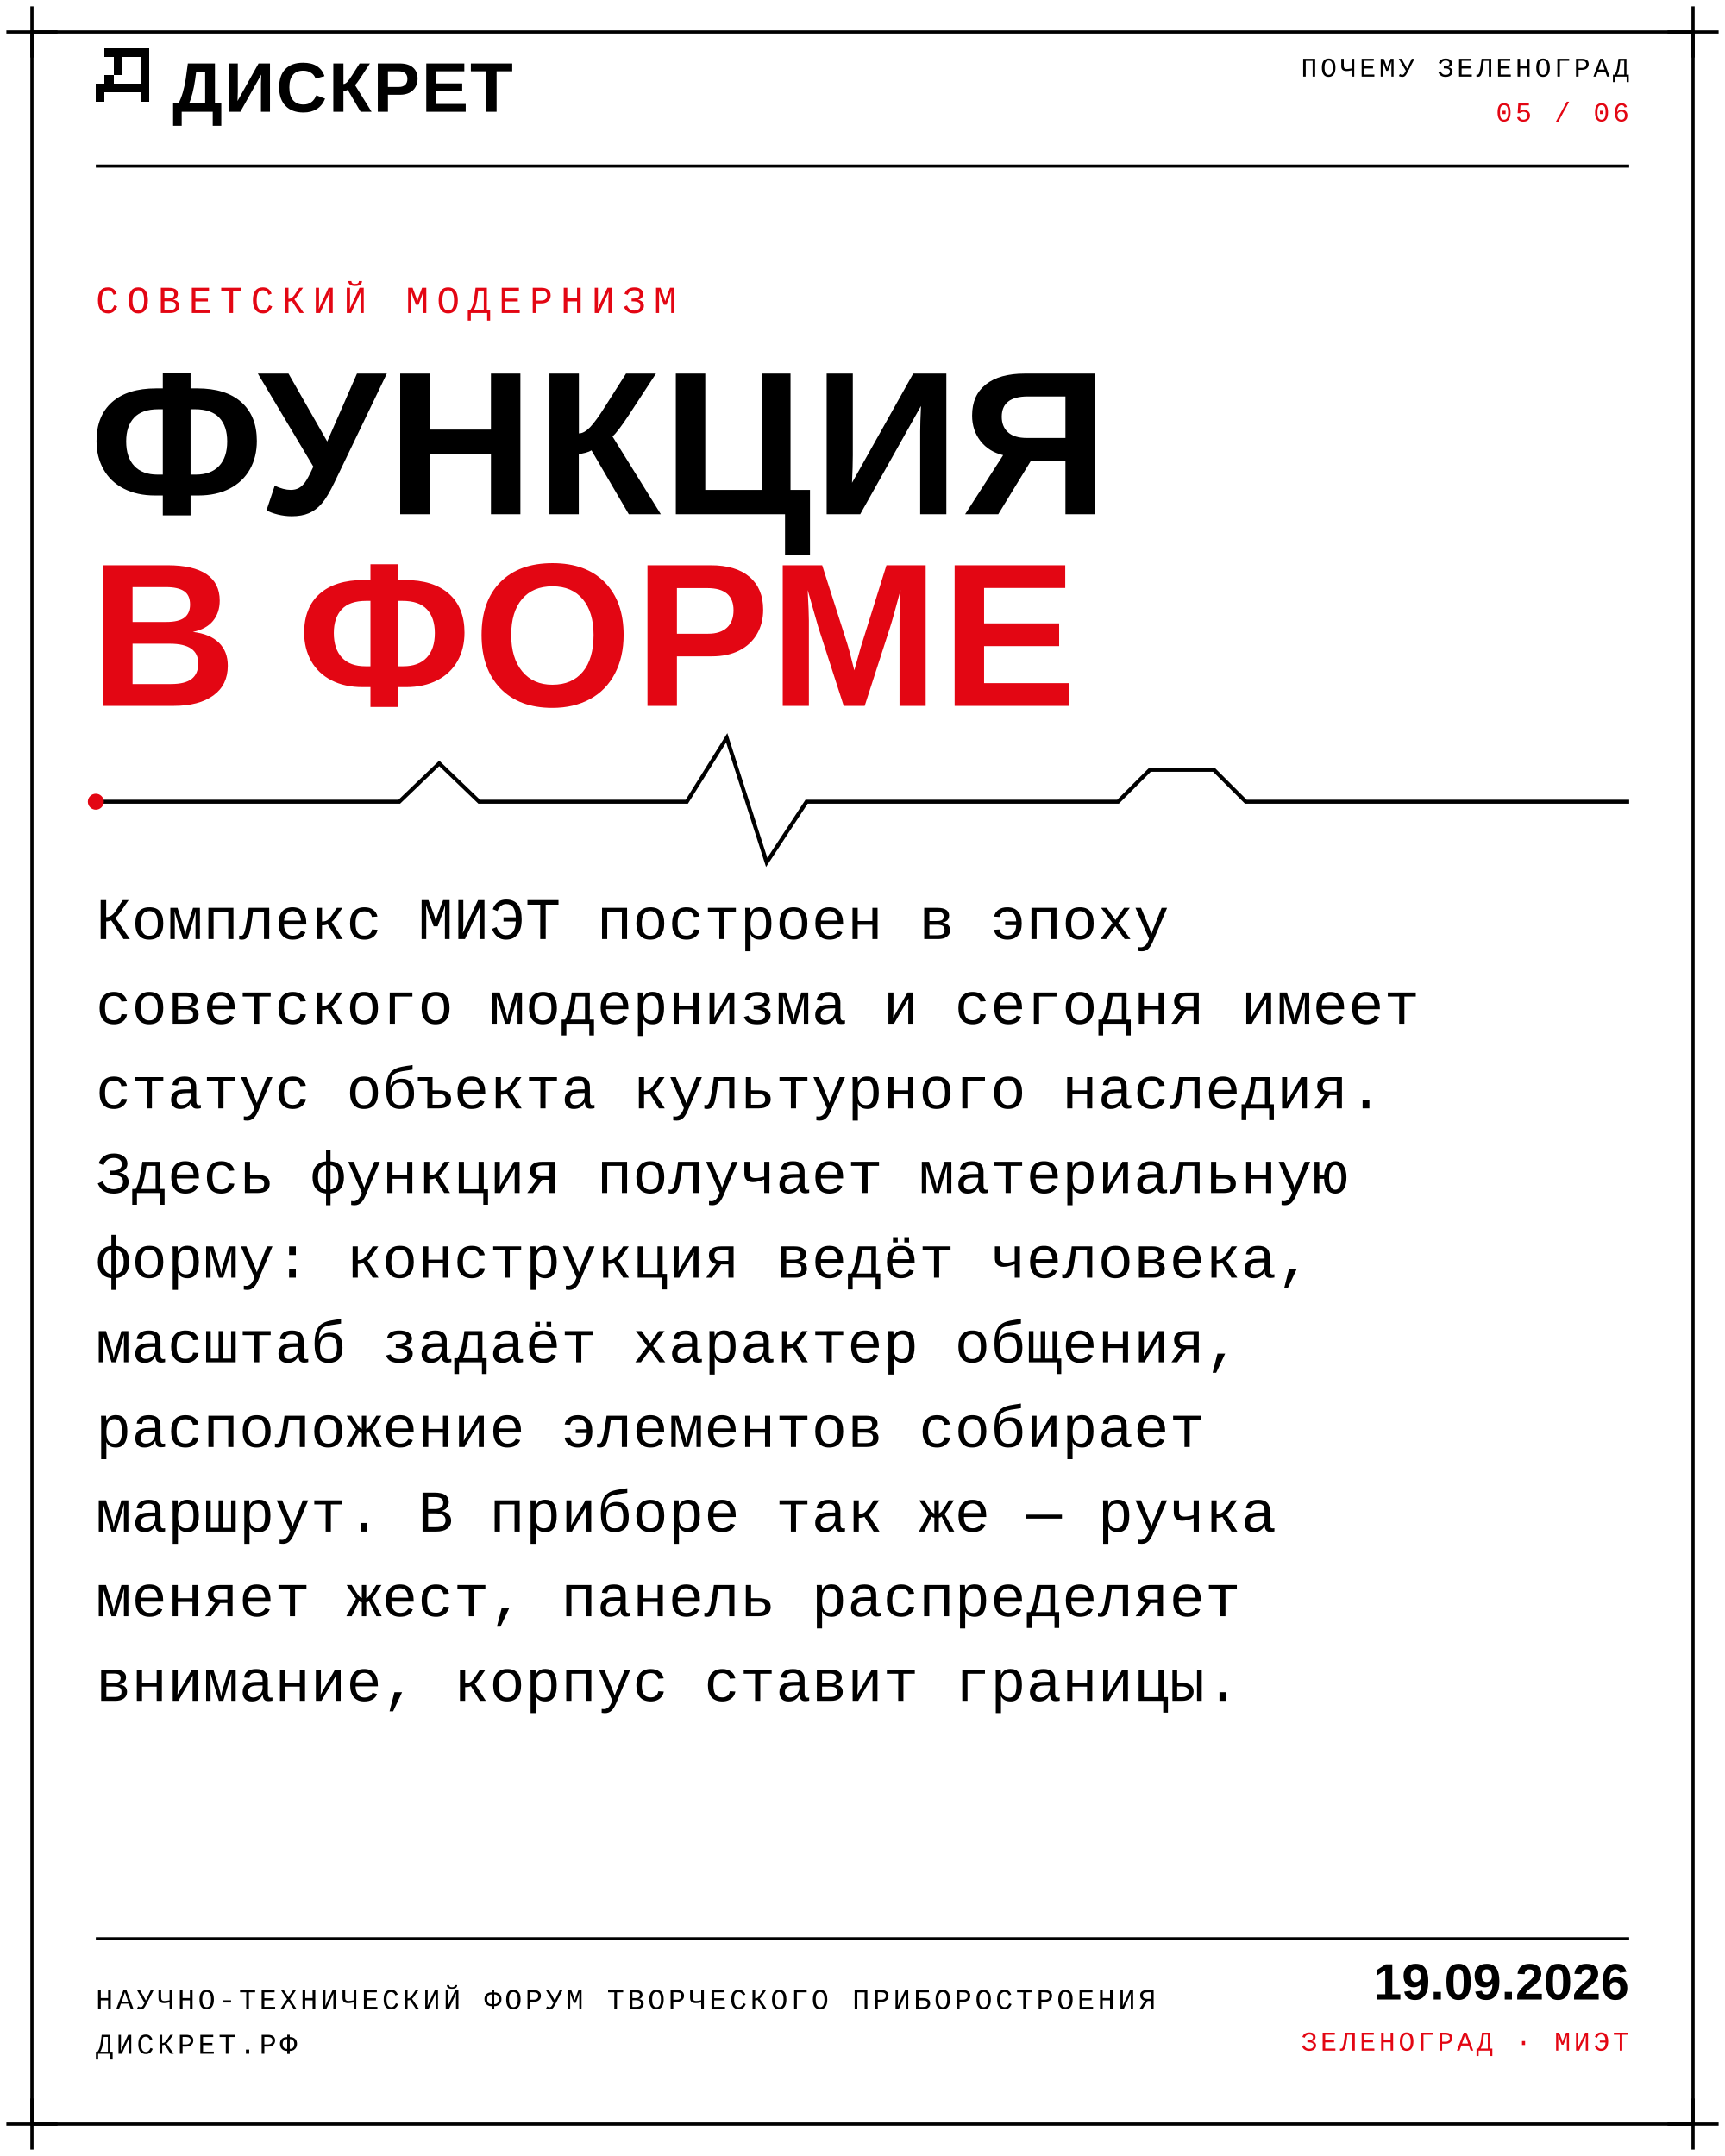
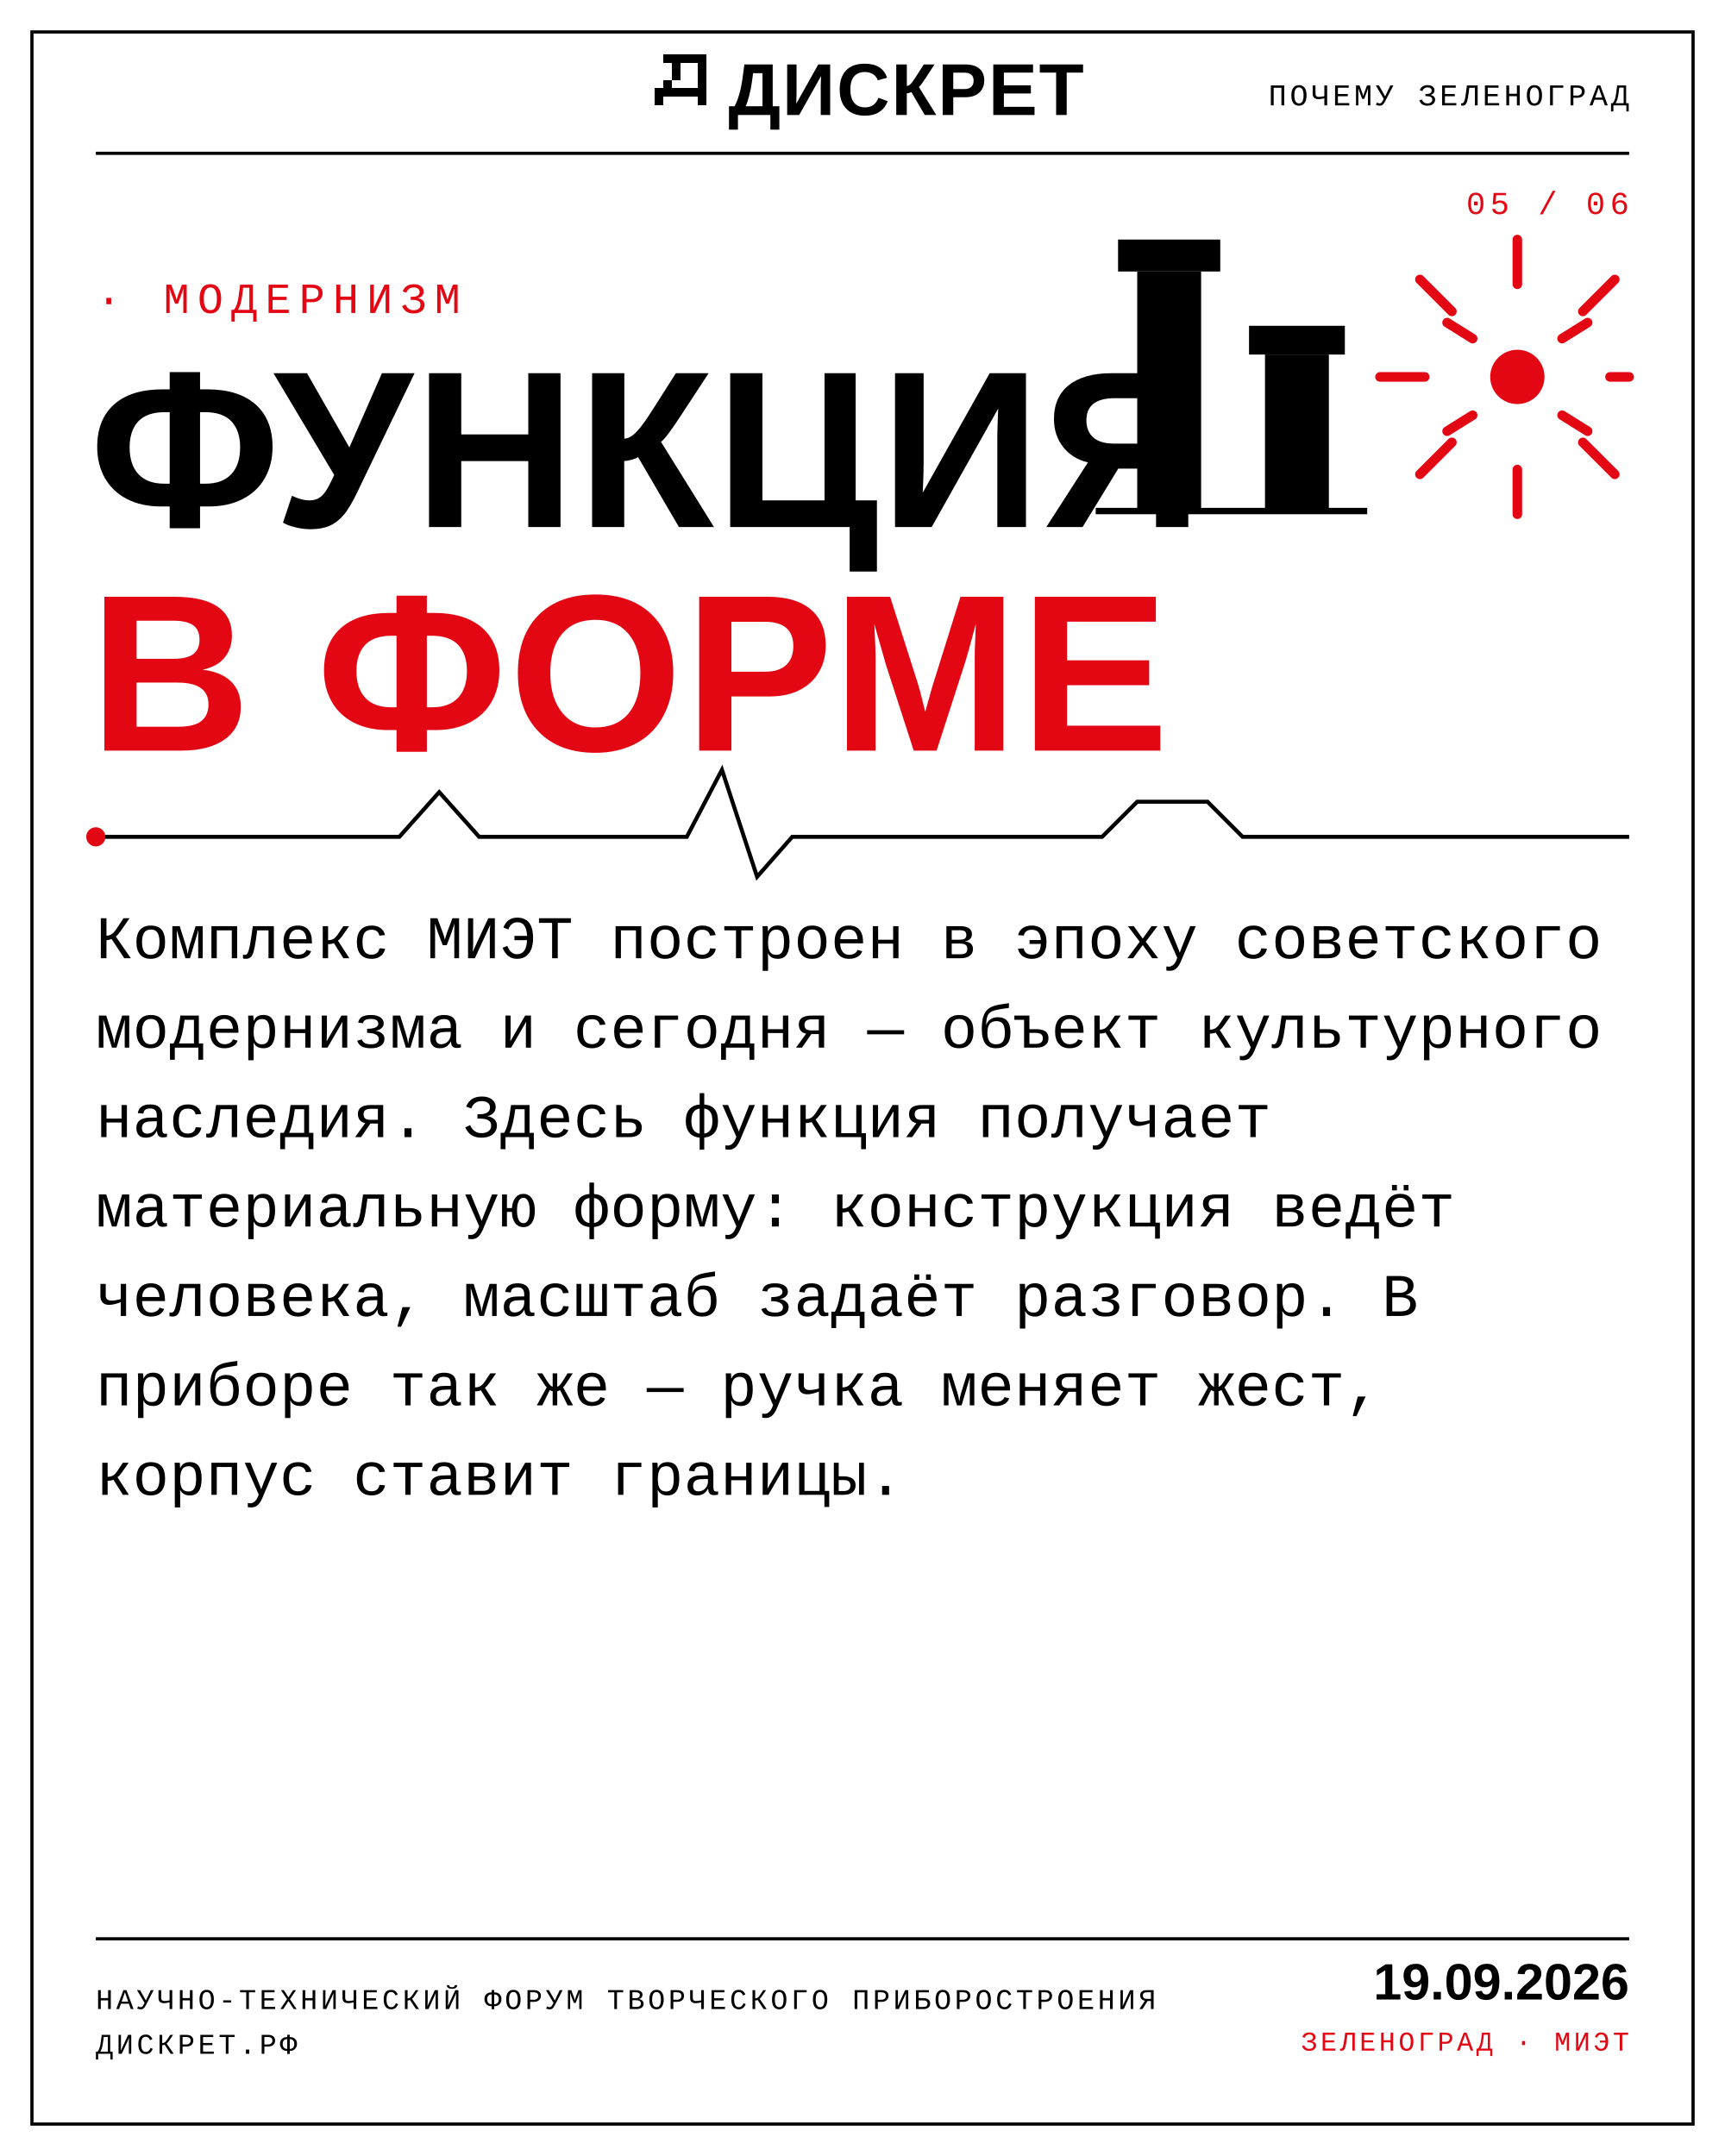
<svg xmlns="http://www.w3.org/2000/svg" width="1080" height="1350" viewBox="0 0 1080 1350" fill="none" font-family="'Arial Narrow','Helvetica Neue',Arial,sans-serif">
  <defs>
    <g id="logoD" shape-rendering="crispEdges" transform="scale(0.66667)">
      <rect x="10" y="0" width="2" height="12" />
      <rect x="2" y="0" width="8" height="2" />
      <rect x="4" y="2" width="2" height="4" />
      <rect x="2" y="6" width="2" height="2" />
      <rect x="0" y="8" width="12" height="2" />
      <rect x="0" y="10" width="2" height="2" />
    </g>
-     <g id="cross">
-       <line x1="-16" y1="0" x2="16" y2="0" stroke="#000" stroke-width="2" />
-       <line x1="0" y1="-16" x2="0" y2="16" stroke="#000" stroke-width="2" />
-     </g>
  </defs>
  <rect width="1080" height="1350" fill="#FFFFFF" />
  <rect x="20" y="20" width="1040" height="1310" fill="none" stroke="#000" stroke-width="2" />
-   <use href="#cross" x="20" y="20" />
-   <use href="#cross" x="1060" y="20" />
-   <use href="#cross" x="20" y="1330" />
-   <use href="#cross" x="1060" y="1330" />
-   <use href="#logoD" fill="#000" transform="translate(60,30) scale(4.2)" />
-   <text x="108" y="70" font-weight="800" font-size="44" letter-spacing="1" fill="#000">ДИСКРЕТ</text>
-   <text x="1020" y="48" text-anchor="end" font-family="'Courier New',monospace" font-size="17" letter-spacing="2" fill="#000">ПОЧЕМУ ЗЕЛЕНОГРАД</text>
-   <text x="1020" y="76" text-anchor="end" font-family="'Courier New',monospace" font-size="17" letter-spacing="2" fill="#E30613">05 / 06</text>
-   <line x1="60" y1="104" x2="1020" y2="104" stroke="#000" stroke-width="2" />
-   <text x="60" y="196" font-family="'Courier New',monospace" font-size="24" letter-spacing="5" fill="#E30613">СОВЕТСКИЙ МОДЕРНИЗМ</text>
-   <text x="56" y="322" font-weight="800" font-size="128" letter-spacing="1" fill="#000">ФУНКЦИЯ</text>
-   <text x="56" y="442" font-weight="800" font-size="128" letter-spacing="1" fill="#E30613">В ФОРМЕ</text>
-   <polyline points="60,502 250,502 275,478 300,502 430,502 455,462 480,540 505,502 700,502 720,482 760,482 780,502 1020,502" fill="none" stroke="#000" stroke-width="2.5" />
-   <circle cx="60" cy="502" r="5" fill="#E30613" />
-   <text x="60" y="588" font-family="'Courier New',monospace" font-size="37" letter-spacing="0.2" fill="#000">Комплекс МИЭТ построен в эпоху</text>
-   <text x="60" y="641" font-family="'Courier New',monospace" font-size="37" letter-spacing="0.2" fill="#000">советского модернизма и сегодня имеет</text>
-   <text x="60" y="694" font-family="'Courier New',monospace" font-size="37" letter-spacing="0.2" fill="#000">статус объекта культурного наследия.</text>
-   <text x="60" y="747" font-family="'Courier New',monospace" font-size="37" letter-spacing="0.2" fill="#000">Здесь функция получает материальную</text>
-   <text x="60" y="800" font-family="'Courier New',monospace" font-size="37" letter-spacing="0.2" fill="#000">форму: конструкция ведёт человека,</text>
-   <text x="60" y="853" font-family="'Courier New',monospace" font-size="37" letter-spacing="0.2" fill="#000">масштаб задаёт характер общения,</text>
-   <text x="60" y="906" font-family="'Courier New',monospace" font-size="37" letter-spacing="0.2" fill="#000">расположение элементов собирает</text>
-   <text x="60" y="959" font-family="'Courier New',monospace" font-size="37" letter-spacing="0.2" fill="#000">маршрут. В приборе так же — ручка</text>
-   <text x="60" y="1012" font-family="'Courier New',monospace" font-size="37" letter-spacing="0.2" fill="#000">меняет жест, панель распределяет</text>
-   <text x="60" y="1065" font-family="'Courier New',monospace" font-size="37" letter-spacing="0.2" fill="#000">внимание, корпус ставит границы.</text>
+   <use href="#logoD" fill="#000" transform="translate(410,34) scale(4.0)" />
+   <text x="456" y="72" font-weight="800" font-size="46" letter-spacing="1" fill="#000">ДИСКРЕТ</text>
+   <text x="1020" y="66" text-anchor="end" font-family="'Courier New',monospace" font-size="19" letter-spacing="2" fill="#000">ПОЧЕМУ ЗЕЛЕНОГРАД</text>
+   <line x1="60" y1="96" x2="1020" y2="96" stroke="#000" stroke-width="2" />
+   <text x="1020" y="134" text-anchor="end" font-family="'Courier New',monospace" font-size="20" letter-spacing="3" fill="#E30613">05 / 06</text>
+   <text x="60" y="196" font-family="'Courier New',monospace" font-size="27" letter-spacing="5" fill="#E30613">· МОДЕРНИЗМ</text>
+   <g fill="#000">
+     <rect x="700" y="150" width="64" height="20" />
+     <rect x="712" y="170" width="40" height="150" />
+     <rect x="782" y="204" width="60" height="18" />
+     <rect x="792" y="222" width="40" height="98" />
+   </g>
+   <line x1="686" y1="320" x2="856" y2="320" stroke="#000" stroke-width="4" />
+   <g stroke="#E30613" stroke-width="6" stroke-linecap="round">
+     <line x1="950" y1="178" x2="950" y2="150" />
+     <line x1="950" y1="294" x2="950" y2="322" />
+     <line x1="892" y1="236" x2="864" y2="236" />
+     <line x1="1008" y1="236" x2="1020" y2="236" />
+     <line x1="909" y1="195" x2="889" y2="175" />
+     <line x1="991" y1="195" x2="1011" y2="175" />
+     <line x1="909" y1="277" x2="889" y2="297" />
+     <line x1="991" y1="277" x2="1011" y2="297" />
+     <line x1="922" y1="212" x2="906" y2="202" />
+     <line x1="978" y1="212" x2="994" y2="202" />
+     <line x1="922" y1="260" x2="906" y2="270" />
+     <line x1="978" y1="260" x2="994" y2="270" />
+   </g>
+   <circle cx="950" cy="236" r="17" fill="#E30613" />
+   <text x="56" y="330" font-weight="800" font-size="140" letter-spacing="1" fill="#000">ФУНКЦИЯ</text>
+   <text x="56" y="470" font-weight="800" font-size="140" letter-spacing="1" fill="#E30613">В ФОРМЕ</text>
+   <polyline points="60,524 250,524 275,496 300,524 430,524 452,482 474,549 496,524 690,524 712,502 756,502 778,524 1020,524" fill="none" stroke="#000" stroke-width="2.5" />
+   <circle cx="60" cy="524" r="6" fill="#E30613" />
+   <text x="60" y="600" font-family="'Courier New',monospace" font-size="38" letter-spacing="0.2" fill="#000">Комплекс МИЭТ построен в эпоху советского</text>
+   <text x="60" y="656" font-family="'Courier New',monospace" font-size="38" letter-spacing="0.2" fill="#000">модернизма и сегодня — объект культурного</text>
+   <text x="60" y="712" font-family="'Courier New',monospace" font-size="38" letter-spacing="0.2" fill="#000">наследия. Здесь функция получает</text>
+   <text x="60" y="768" font-family="'Courier New',monospace" font-size="38" letter-spacing="0.2" fill="#000">материальную форму: конструкция ведёт</text>
+   <text x="60" y="824" font-family="'Courier New',monospace" font-size="38" letter-spacing="0.2" fill="#000">человека, масштаб задаёт разговор. В</text>
+   <text x="60" y="880" font-family="'Courier New',monospace" font-size="38" letter-spacing="0.2" fill="#000">приборе так же — ручка меняет жест,</text>
+   <text x="60" y="936" font-family="'Courier New',monospace" font-size="38" letter-spacing="0.2" fill="#000">корпус ставит границы.</text>
  <line x1="60" y1="1214" x2="1020" y2="1214" stroke="#000" stroke-width="2" />
  <text x="60" y="1258" font-family="'Courier New',monospace" font-size="18" letter-spacing="2" fill="#000">НАУЧНО-ТЕХНИЧЕСКИЙ ФОРУМ ТВОРЧЕСКОГО ПРИБОРОСТРОЕНИЯ</text>
  <text x="60" y="1286" font-family="'Courier New',monospace" font-size="18" letter-spacing="2" fill="#000">ДИСКРЕТ.РФ</text>
  <text x="1020" y="1252" text-anchor="end" font-weight="800" font-size="32" fill="#000">19.09.2026</text>
  <text x="1020" y="1284" text-anchor="end" font-family="'Courier New',monospace" font-size="17" letter-spacing="2" fill="#E30613">ЗЕЛЕНОГРАД · МИЭТ</text>
</svg>
